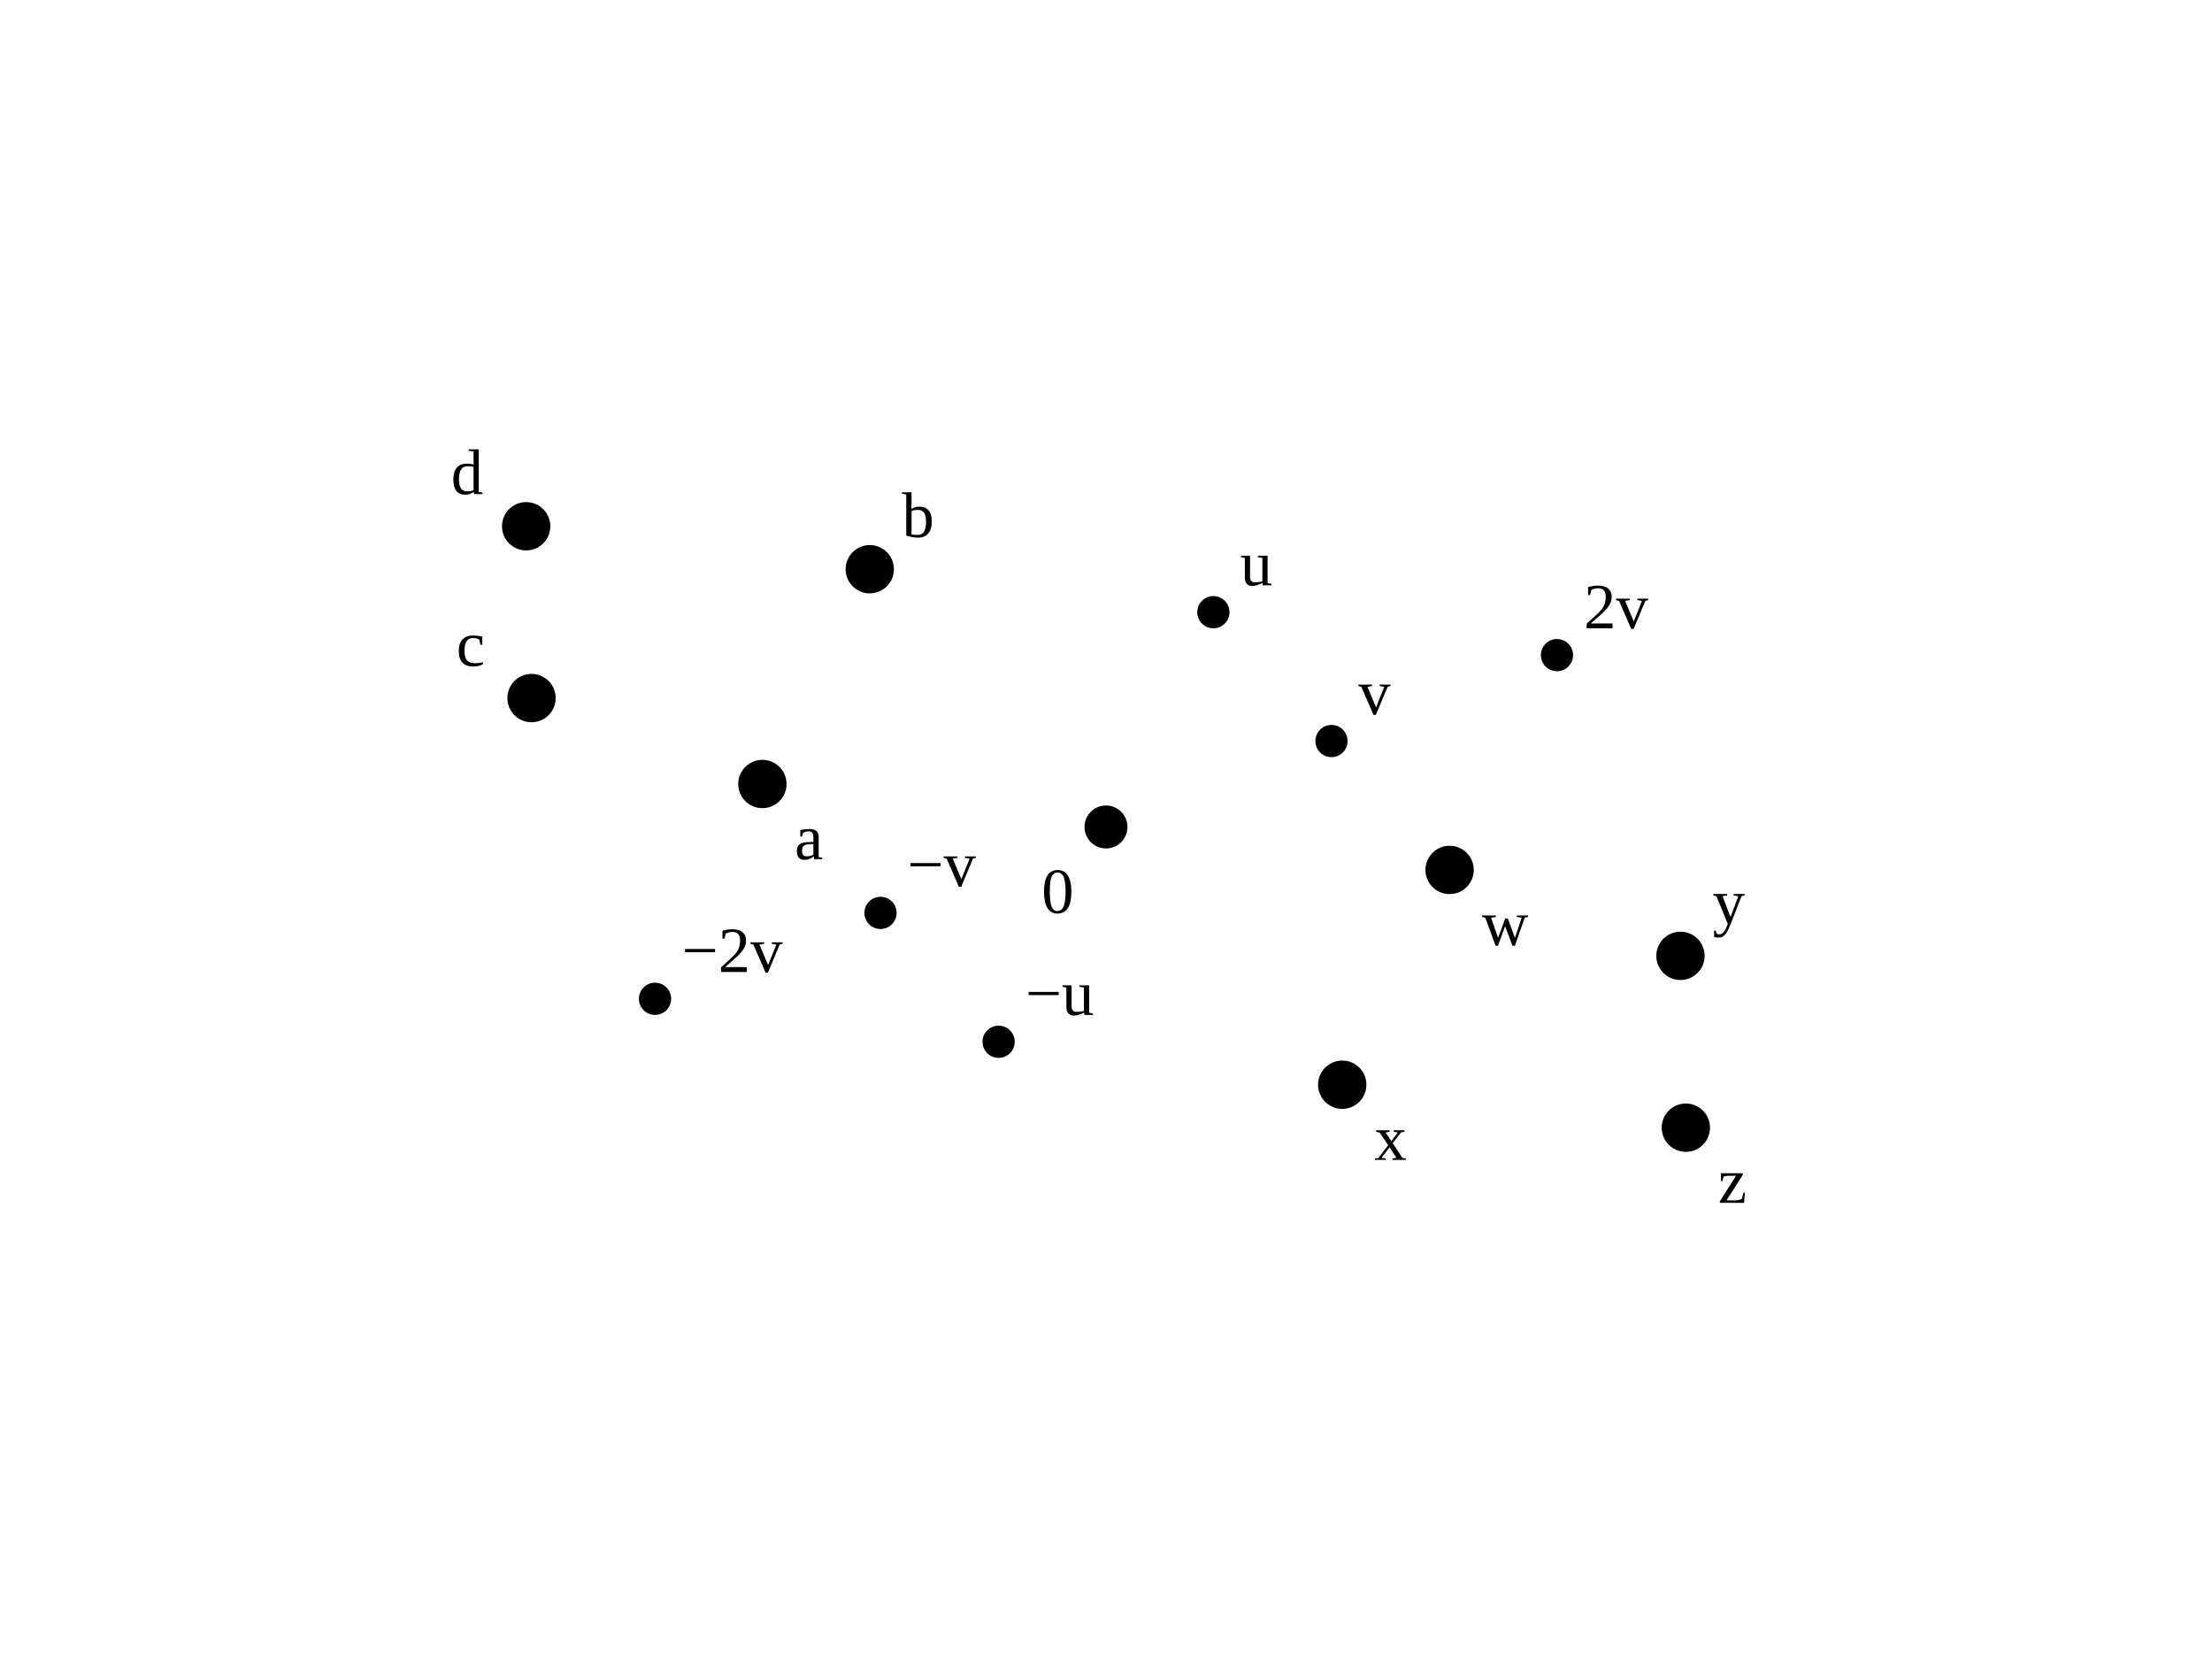
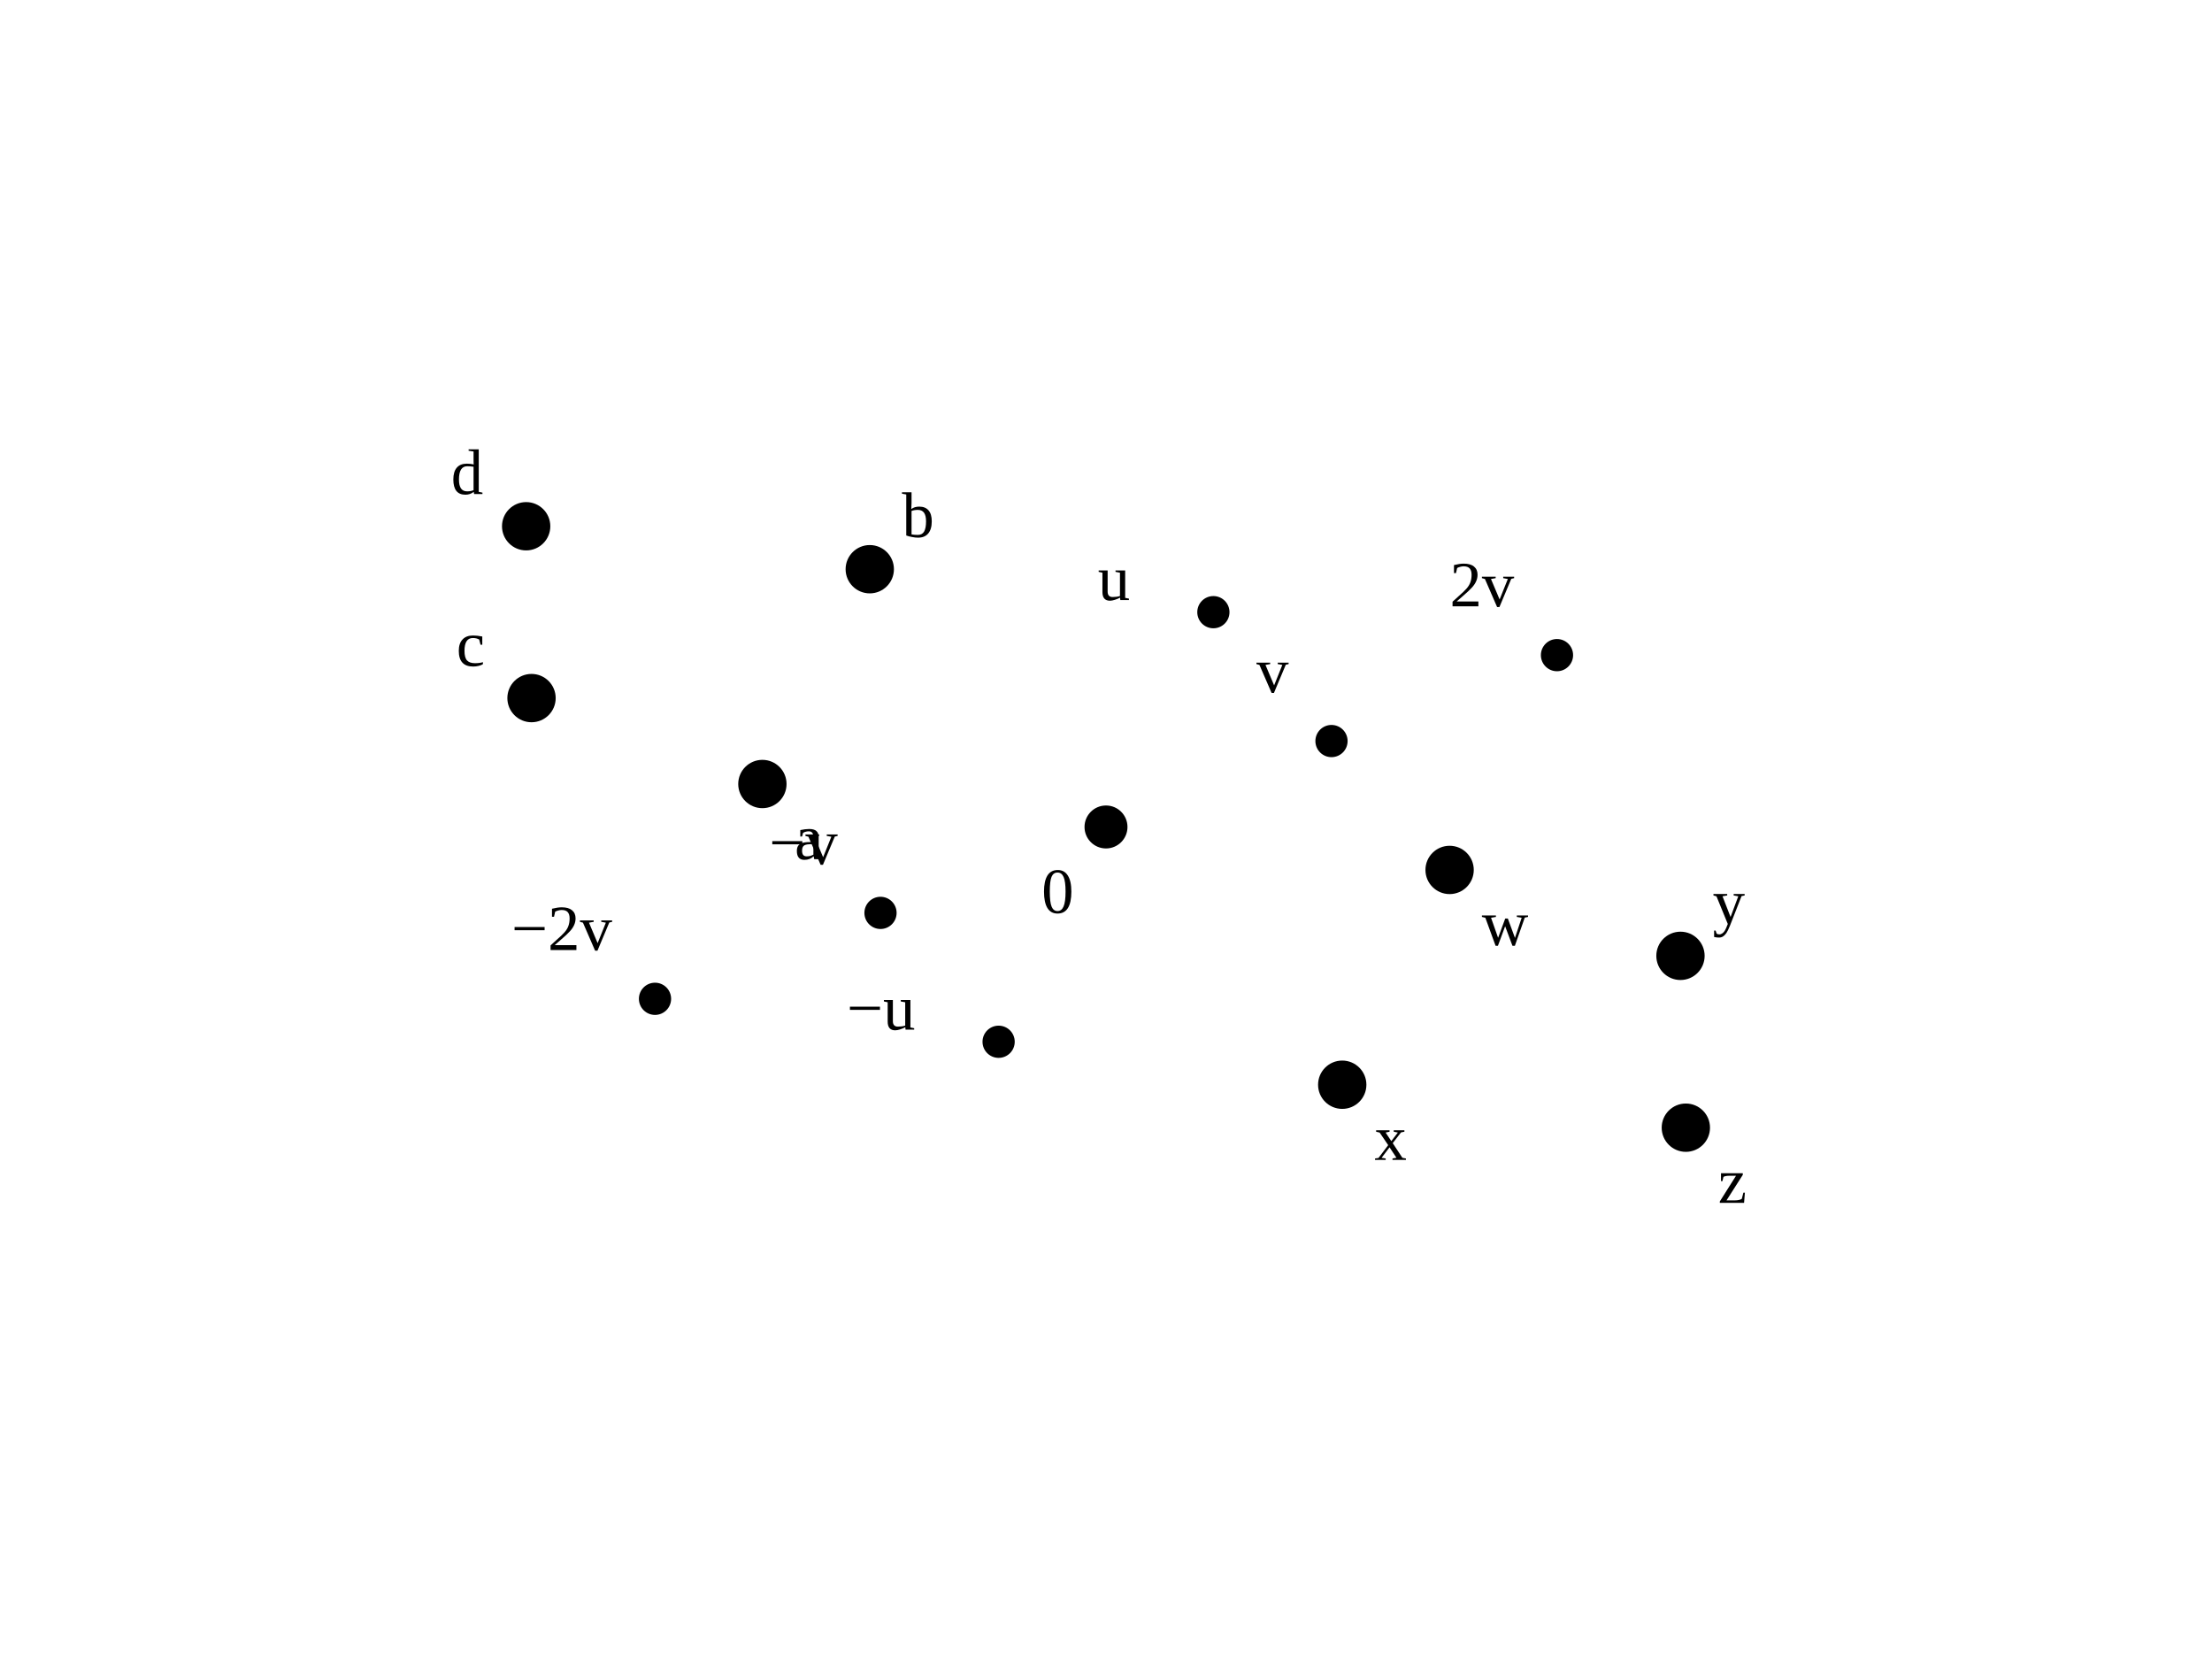
<svg xmlns="http://www.w3.org/2000/svg" viewBox="0 0 412.0 308.0" width="412.0" role="img" aria-label="Grid of linear combinations of u and v with points a, b, c, d, w, x, y, z">
  <defs>
    <marker id="ah-grid2" viewBox="0 0 10 10" refX="9" refY="5" markerUnits="userSpaceOnUse" markerWidth="11" markerHeight="11" orient="auto">
      <path class="arrowhead" d="M0,0 L10,5 L0,10 z" />
    </marker>
  </defs>
  <line class="ax" x1="295.0" y1="282.0" x2="386.0" y2="247.3" style="opacity:.55" />
  <line class="ax" x1="26.0" y1="174.0" x2="100.0" y2="26.0" style="opacity:.55" />
  <line class="ax" x1="210.0" y1="282.0" x2="386.0" y2="215.0" style="opacity:.55" />
  <line class="ax" x1="26.0" y1="242.0" x2="134.0" y2="26.0" style="opacity:.55" />
  <line class="ax" x1="125.0" y1="282.0" x2="386.0" y2="182.6" style="opacity:.55" />
  <line class="ax" x1="40.0" y1="282.0" x2="168.0" y2="26.0" style="opacity:.55" />
  <line class="ax" x1="40.0" y1="282.0" x2="386.0" y2="150.2" style="opacity:.55" />
  <line class="ax" x1="74.0" y1="282.0" x2="202.0" y2="26.0" style="opacity:.55" />
  <line class="ax" x1="26.0" y1="255.0" x2="386.0" y2="117.8" style="opacity:.55" />
  <line class="ax" x1="108.0" y1="282.0" x2="236.0" y2="26.0" style="opacity:.55" />
  <line class="l1" x1="26.0" y1="222.6" x2="386.0" y2="85.4" style="opacity:.9" />
  <line class="l1" x1="142.0" y1="282.0" x2="270.0" y2="26.0" style="opacity:.9" />
  <line class="ax" x1="26.0" y1="190.2" x2="386.0" y2="53.0" style="opacity:.55" />
  <line class="ax" x1="176.0" y1="282.0" x2="304.0" y2="26.0" style="opacity:.55" />
  <line class="ax" x1="26.0" y1="157.8" x2="372.0" y2="26.0" style="opacity:.55" />
  <line class="ax" x1="210.0" y1="282.0" x2="338.0" y2="26.0" style="opacity:.55" />
  <line class="ax" x1="26.0" y1="125.4" x2="287.0" y2="26.0" style="opacity:.55" />
  <line class="ax" x1="244.0" y1="282.0" x2="372.0" y2="26.0" style="opacity:.55" />
  <line class="ax" x1="26.0" y1="93.0" x2="202.0" y2="26.0" style="opacity:.55" />
  <line class="ax" x1="278.0" y1="282.0" x2="386.0" y2="66.0" style="opacity:.55" />
  <line class="ax" x1="26.0" y1="60.7" x2="117.0" y2="26.0" style="opacity:.55" />
  <line class="ax" x1="312.0" y1="282.0" x2="386.0" y2="134.0" style="opacity:.55" />
  <circle class="pt" cx="206.0" cy="154.0" r="4" />
  <text class="" x="194.0" y="170.0" text-anchor="start">0</text>
  <circle class="pt" cx="226.0" cy="114.0" r="3" />
  <circle class="pt" cx="248.0" cy="138.0" r="3" />
  <circle class="pt" cx="290.0" cy="122.0" r="3" />
  <circle class="pt" cx="186.0" cy="194.0" r="3" />
  <circle class="pt" cx="164.0" cy="170.0" r="3" />
  <circle class="pt" cx="122.0" cy="186.0" r="3" />
  <circle class="pt" cx="142.0" cy="146.0" r="4.5" />
  <text class="t" x="148.0" y="160.0" text-anchor="start">a</text>
  <circle class="pt" cx="162.0" cy="106.0" r="4.5" />
  <text class="t" x="168.0" y="100.0" text-anchor="start">b</text>
  <circle class="pt" cx="99.0" cy="130.0" r="4.5" />
  <text class="t" x="85.0" y="124.0" text-anchor="start">c</text>
  <circle class="pt" cx="98.0" cy="98.0" r="4.5" />
  <text class="t" x="84.0" y="92.0" text-anchor="start">d</text>
  <circle class="pt" cx="270.0" cy="162.0" r="4.5" />
  <text class="t" x="276.0" y="176.0" text-anchor="start">w</text>
  <circle class="pt" cx="250.0" cy="202.0" r="4.5" />
  <text class="t" x="256.0" y="216.0" text-anchor="start">x</text>
  <circle class="pt" cx="313.0" cy="178.0" r="4.5" />
  <text class="t" x="319.0" y="172.0" text-anchor="start">y</text>
  <circle class="pt" cx="314.0" cy="210.0" r="4.5" />
  <text class="t" x="320.0" y="224.0" text-anchor="start">z</text>
-   <text class="" x="231.0" y="109.0" text-anchor="start">u</text>
-   <text class="" x="253.0" y="133.0" text-anchor="start">v</text>
-   <text class="" x="295.0" y="117.0" text-anchor="start">2v</text>
-   <text class="" x="191.0" y="189.0" text-anchor="start">−u</text>
-   <text class="" x="169.0" y="165.0" text-anchor="start">−v</text>
-   <text class="" x="127.0" y="181.0" text-anchor="start">−2v</text>
+   <text class="" x="210.478" y="111.739" text-anchor="end">u</text>
+   <text class="" x="240.016" y="128.917" text-anchor="end">v</text>
+   <text class="" x="282.016" y="112.917" text-anchor="end">2v</text>
+   <text class="" x="170.478" y="191.739" text-anchor="end">−u</text>
+   <text class="" x="156.016" y="160.917" text-anchor="end">−v</text>
+   <text class="" x="114.016" y="176.917" text-anchor="end">−2v</text>
</svg>
